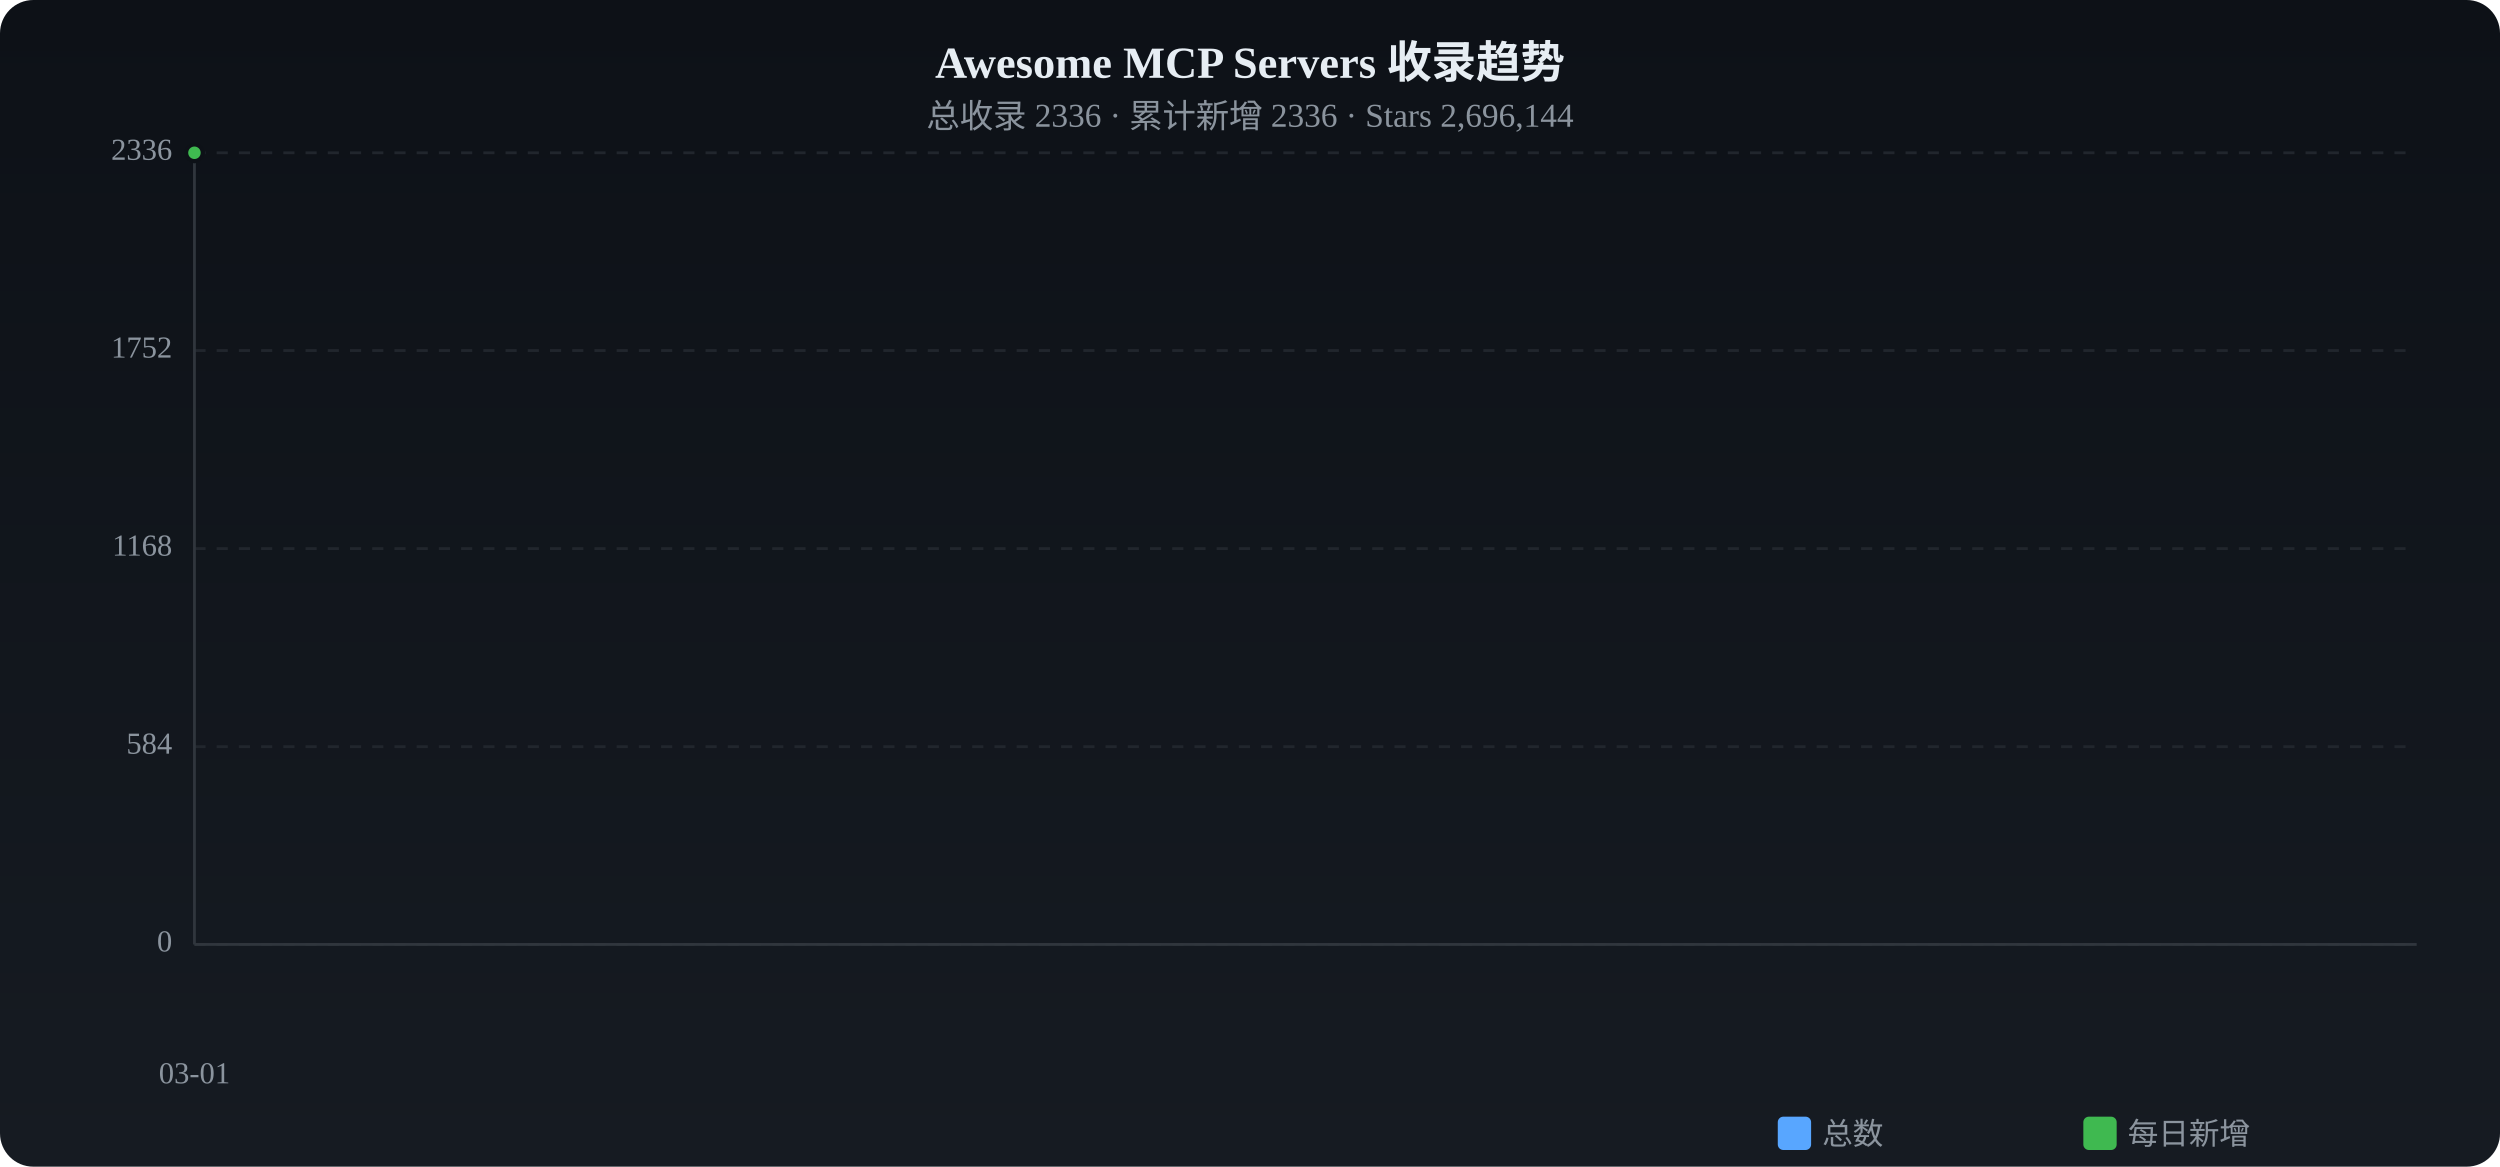
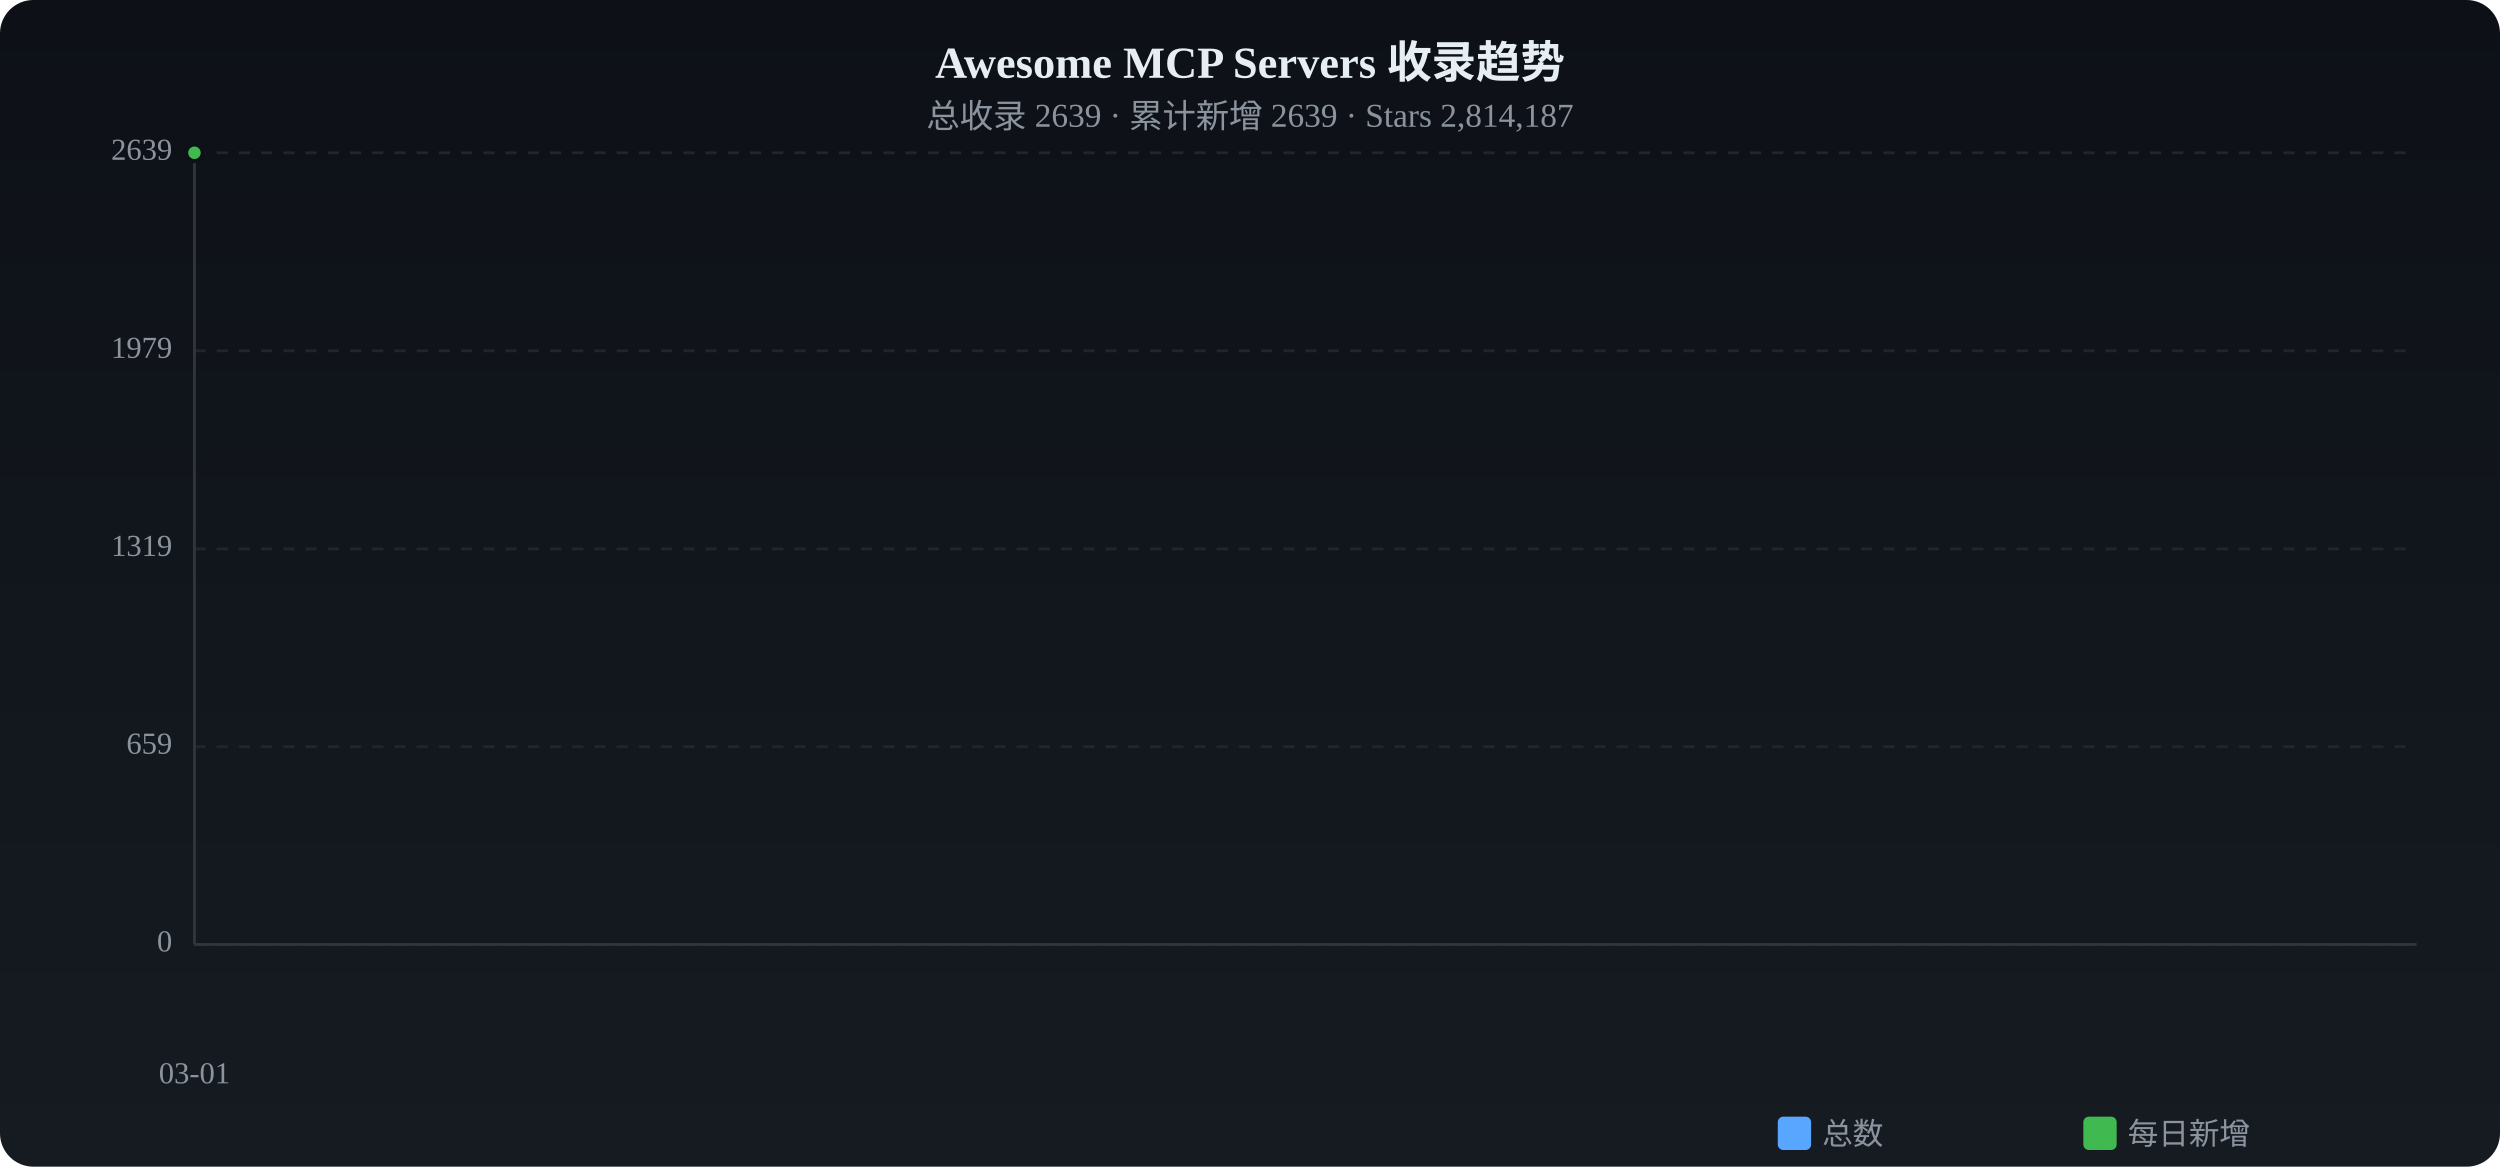
<svg xmlns="http://www.w3.org/2000/svg" viewBox="0 0 900 420" width="900" height="420">
  <defs>
    <linearGradient id="tbg" x1="0%" y1="0%" x2="0%" y2="100%">
      <stop offset="0%" stop-color="#0d1117" />
      <stop offset="100%" stop-color="#161b22" />
    </linearGradient>
  </defs>
  <rect width="900" height="420" rx="12" fill="url(#tbg)" />
  <text x="450.0" y="28" text-anchor="middle" fill="#e6edf3" font-size="16" font-weight="bold">Awesome MCP Servers 收录趋势</text>
-   <text x="450.0" y="46" text-anchor="middle" fill="#8b949e" font-size="12">总收录 2336 · 累计新增 2336 · Stars 2,696,144</text>
+   <text x="450.0" y="46" text-anchor="middle" fill="#8b949e" font-size="12">总收录 2639 · 累计新增 2639 · Stars 2,814,187</text>
  <text x="62" y="340.0" text-anchor="end" fill="#8b949e" font-size="11" dominant-baseline="middle">0</text>
  <line x1="70" y1="340.0" x2="870" y2="340.0" stroke="#21262d" stroke-dasharray="4 4" />
-   <text x="62" y="268.8" text-anchor="end" fill="#8b949e" font-size="11" dominant-baseline="middle">584</text>
+   <text x="62" y="268.8" text-anchor="end" fill="#8b949e" font-size="11" dominant-baseline="middle">659</text>
  <line x1="70" y1="268.8" x2="870" y2="268.8" stroke="#21262d" stroke-dasharray="4 4" />
-   <text x="62" y="197.5" text-anchor="end" fill="#8b949e" font-size="11" dominant-baseline="middle">1168</text>
-   <line x1="70" y1="197.5" x2="870" y2="197.5" stroke="#21262d" stroke-dasharray="4 4" />
-   <text x="62" y="126.2" text-anchor="end" fill="#8b949e" font-size="11" dominant-baseline="middle">1752</text>
-   <line x1="70" y1="126.2" x2="870" y2="126.2" stroke="#21262d" stroke-dasharray="4 4" />
-   <text x="62" y="55.0" text-anchor="end" fill="#8b949e" font-size="11" dominant-baseline="middle">2336</text>
+   <text x="62" y="197.6" text-anchor="end" fill="#8b949e" font-size="11" dominant-baseline="middle">1319</text>
+   <line x1="70" y1="197.6" x2="870" y2="197.6" stroke="#21262d" stroke-dasharray="4 4" />
+   <text x="62" y="126.3" text-anchor="end" fill="#8b949e" font-size="11" dominant-baseline="middle">1979</text>
+   <line x1="70" y1="126.3" x2="870" y2="126.3" stroke="#21262d" stroke-dasharray="4 4" />
+   <text x="62" y="55.0" text-anchor="end" fill="#8b949e" font-size="11" dominant-baseline="middle">2639</text>
  <line x1="70" y1="55.0" x2="870" y2="55.0" stroke="#21262d" stroke-dasharray="4 4" />
  <line x1="70" y1="55" x2="70" y2="340" stroke="#30363d" />
  <line x1="70" y1="340" x2="870" y2="340" stroke="#30363d" />
  <path d="M70.0,55.0 L70.0,340 L70.0,340 Z" fill="#58a6ff" opacity="0.12" />
  <polyline points="70.0,55.0" fill="none" stroke="#58a6ff" stroke-width="2.5" stroke-linecap="round" stroke-linejoin="round" />
  <circle cx="70.0" cy="55.0" r="3" fill="#58a6ff" stroke="#0d1117" stroke-width="1.5" />
  <path d="M70.0,55.0 L70.0,340 L70.0,340 Z" fill="#3fb950" opacity="0.12" />
  <polyline points="70.0,55.0" fill="none" stroke="#3fb950" stroke-width="2.5" stroke-linecap="round" stroke-linejoin="round" />
  <circle cx="70.0" cy="55.0" r="3" fill="#3fb950" stroke="#0d1117" stroke-width="1.5" />
  <text x="70.0" y="390" text-anchor="middle" fill="#8b949e" font-size="11">03-01</text>
  <rect x="640" y="402" width="12" height="12" rx="2" fill="#58a6ff" />
  <text x="656" y="412" fill="#8b949e" font-size="11">总数</text>
  <rect x="750" y="402" width="12" height="12" rx="2" fill="#3fb950" />
  <text x="766" y="412" fill="#8b949e" font-size="11">每日新增</text>
</svg>
